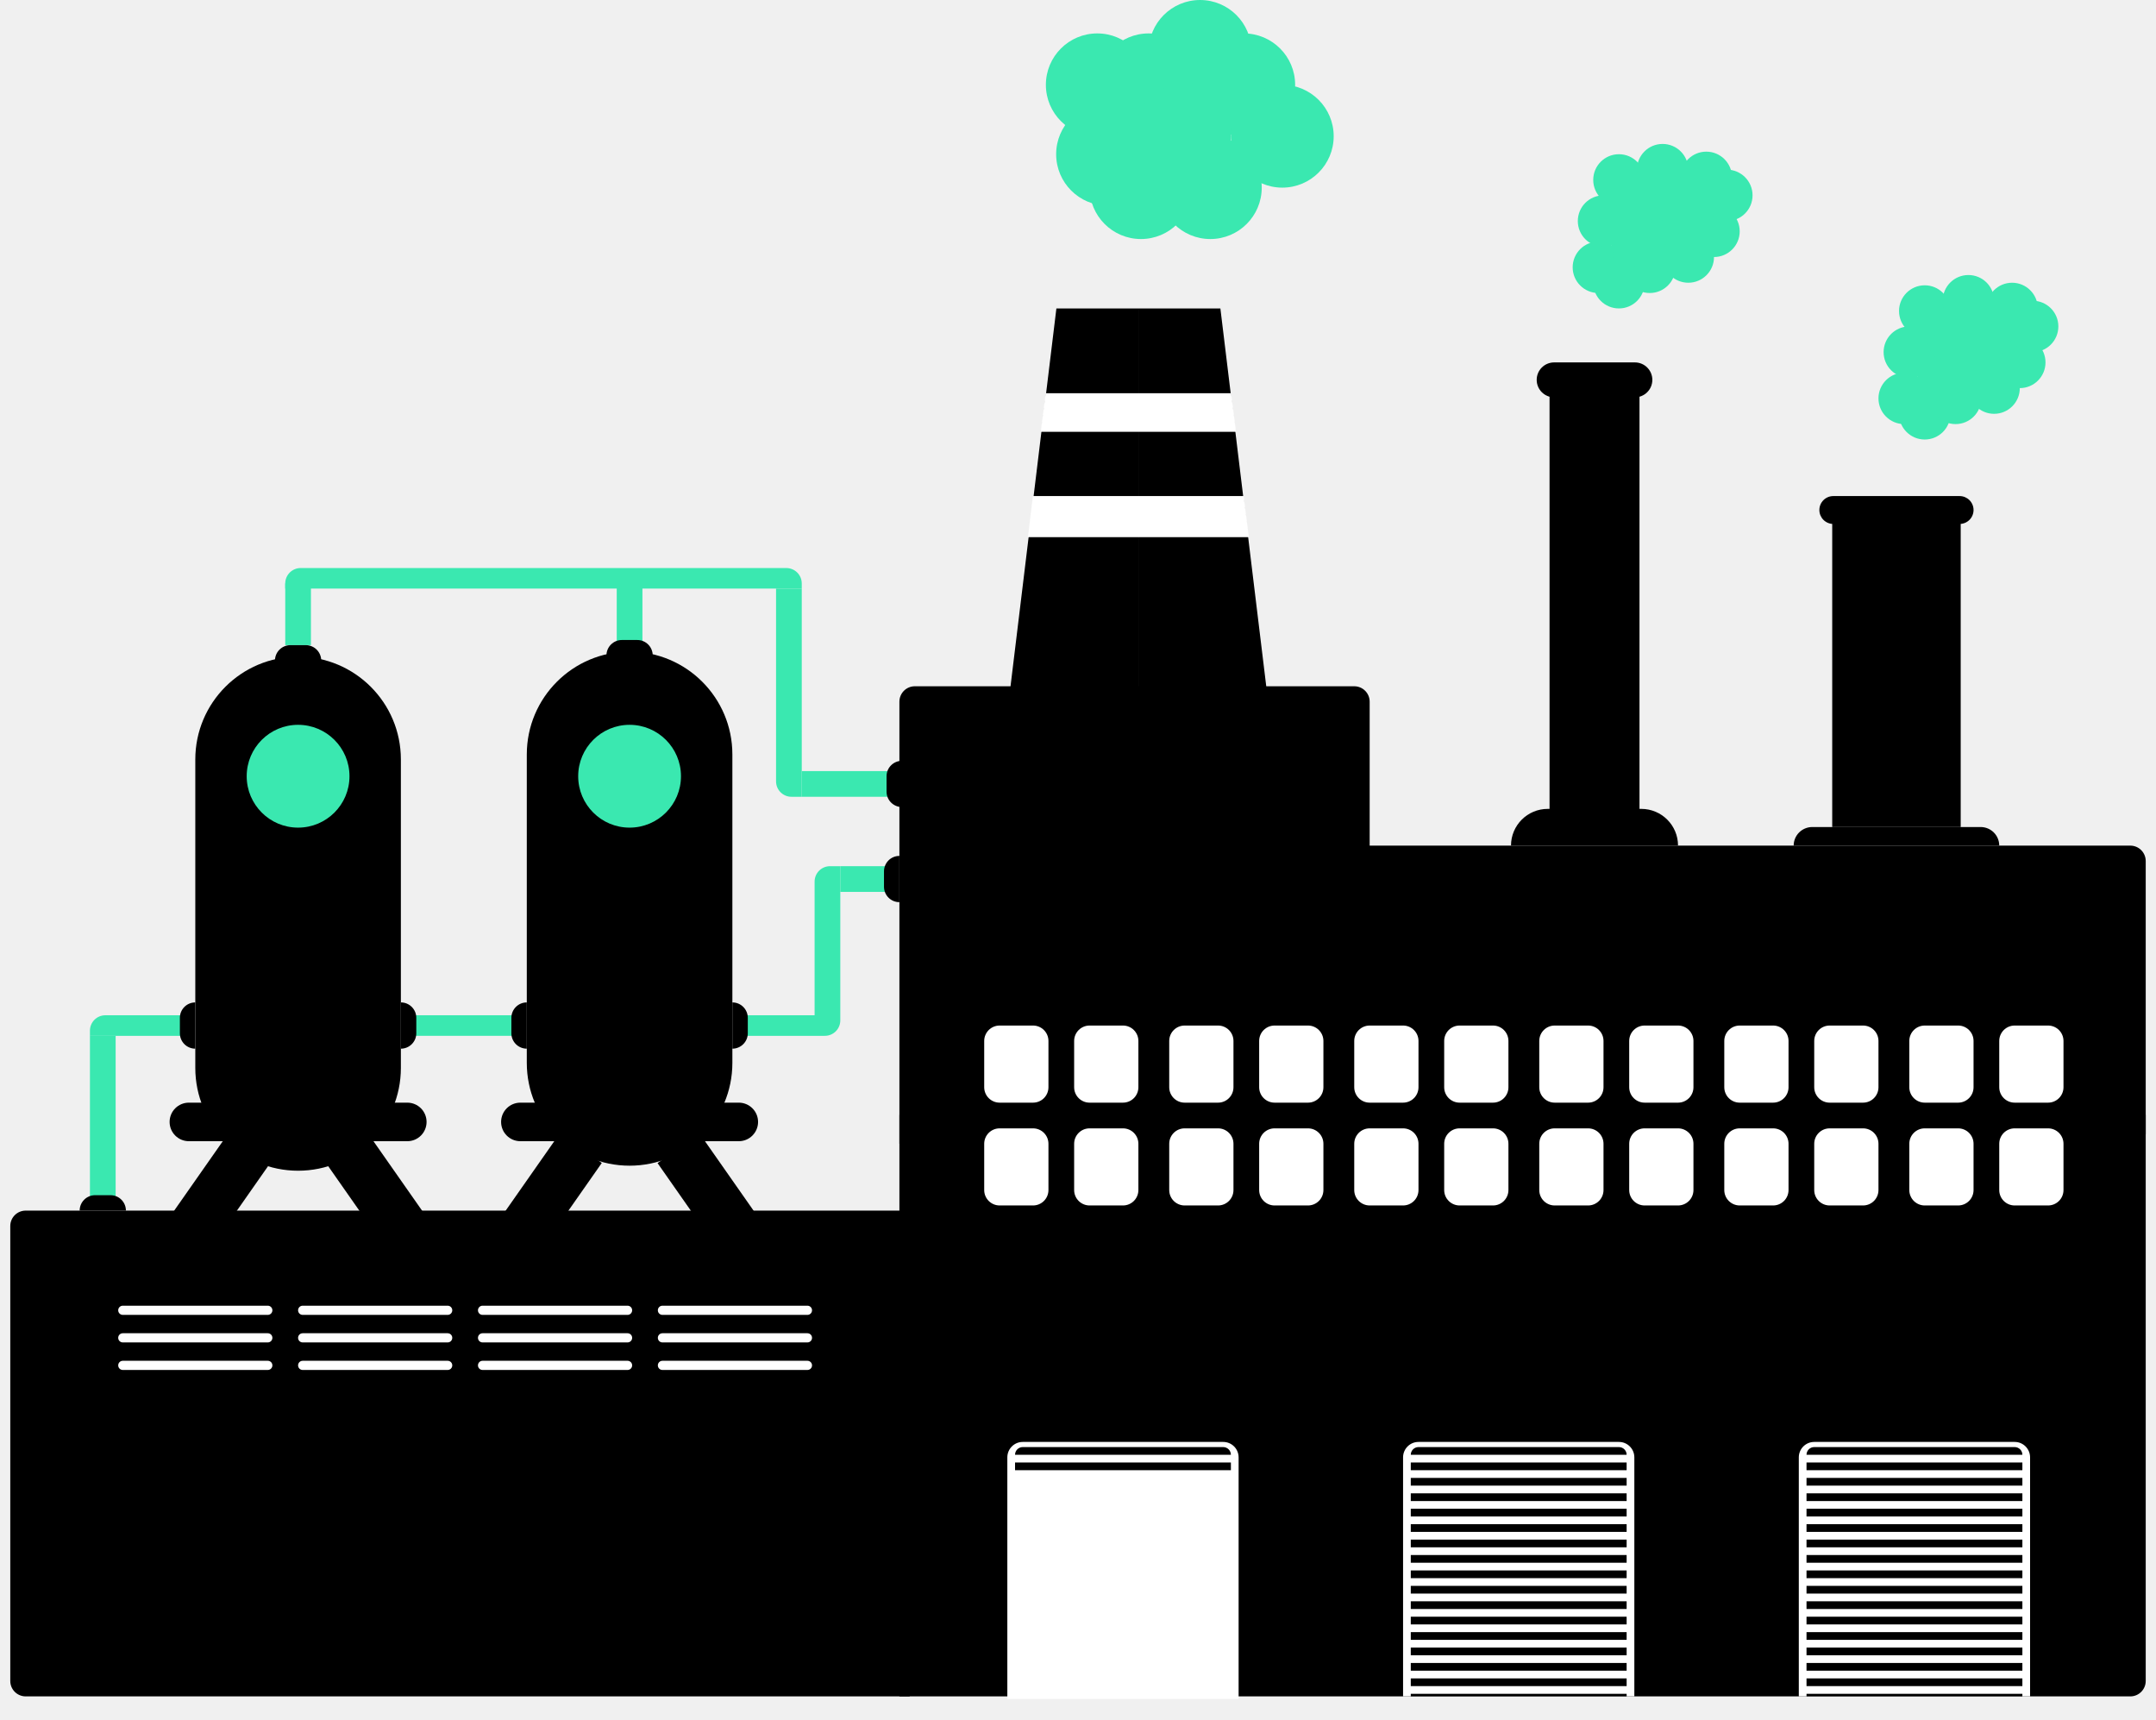
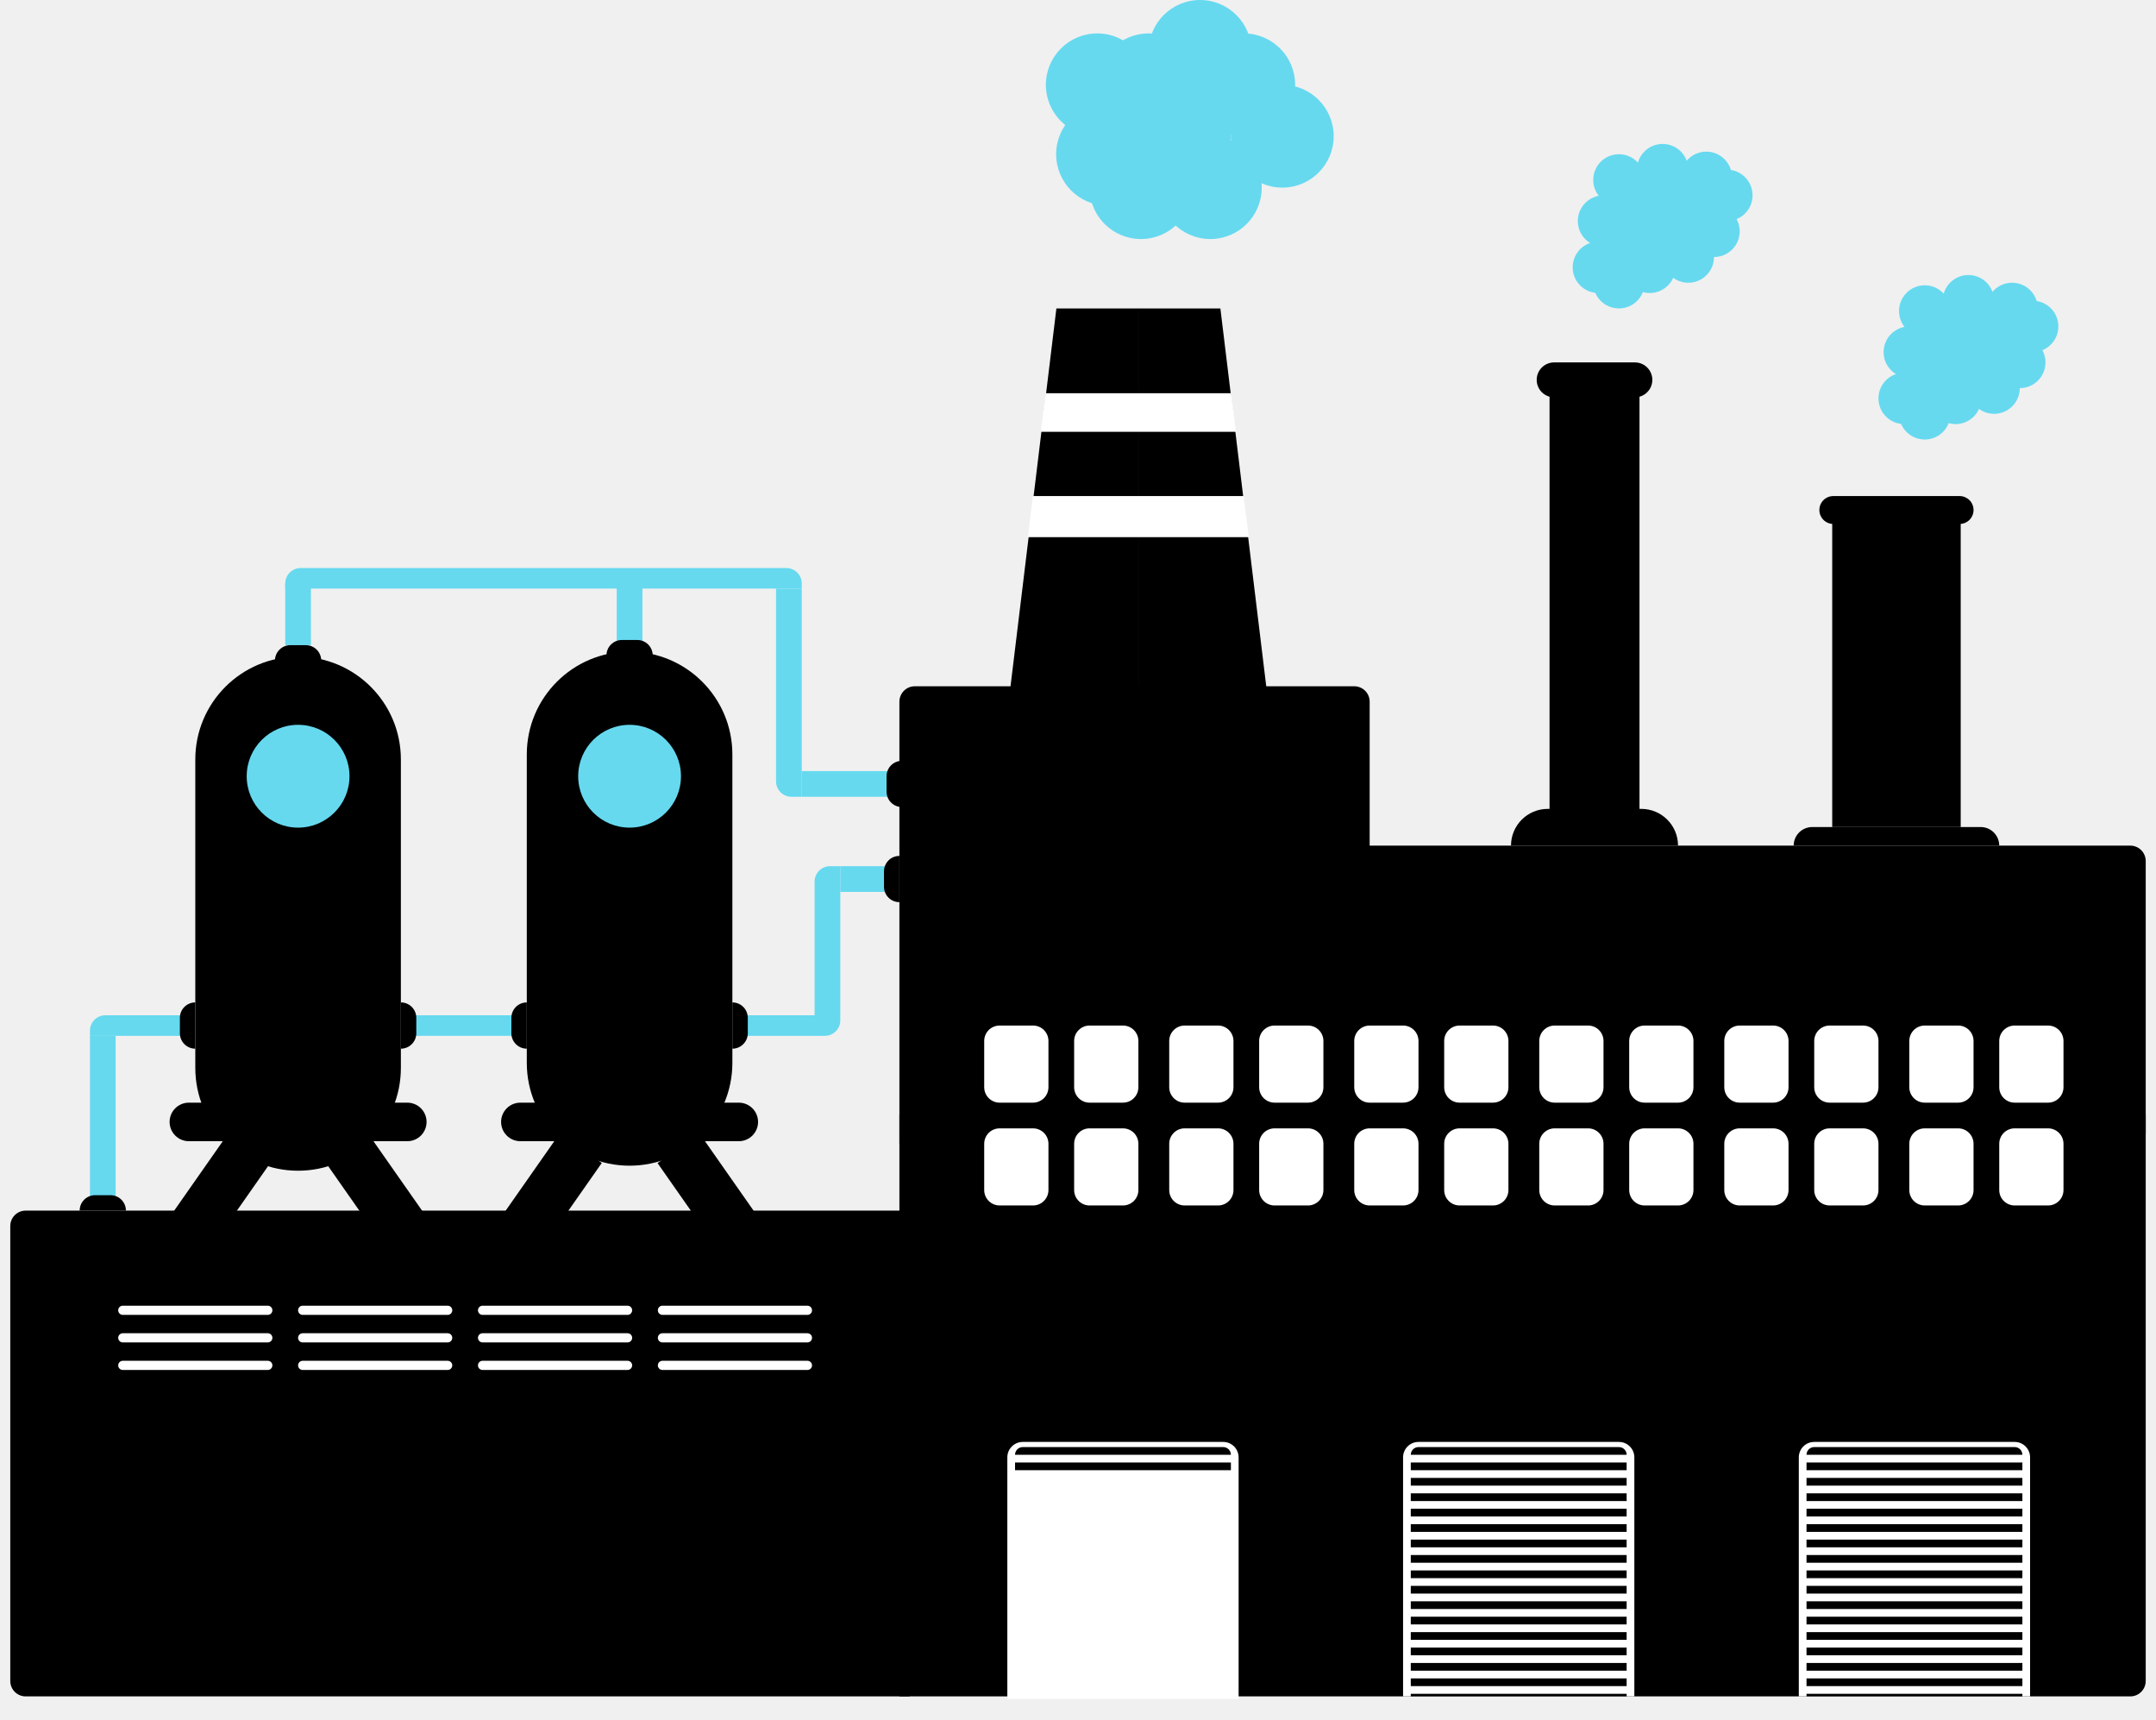
<svg xmlns="http://www.w3.org/2000/svg" viewBox="0 0 839 669" fill="none">
  <g>
-     <path d="M4 477C4 473.686 6.686 471 10 471H354V660H10C6.686 660 4 657.314 4 654V477Z" fill="black" />
-     <path d="M350 434C350 430.686 352.686 428 356 428H829C832.314 428 835 430.686 835 434V654C835 657.314 832.314 660 829 660H350V434Z" fill="black" />
-     <rect x="111" y="227" width="10" height="24" fill="#3AE8B0" />
-     <path d="M111 227C111 223.686 113.686 221 117 221H306C309.314 221 312 223.686 312 227V229H111V227Z" fill="#3AE8B0" />
-     <rect x="240" y="227" width="10" height="24" fill="#3AE8B0" />
-     <path d="M317 343C317 339.686 319.686 337 323 337H327V395H317V343Z" fill="#3AE8B0" />
-     <path d="M350 273C350 269.686 352.686 267 356 267H527C530.314 267 533 269.686 533 273V445H350V273Z" fill="black" />
-     <rect x="519" y="329" width="316" height="118" rx="6" fill="black" />
+     <path d="M4 477C4 473.686 6.686 471 10 471H354V660H10C6.686 660 4 657.314 4 654V477Z" fill="#000" />
+     <path d="M350 434C350 430.686 352.686 428 356 428H829C832.314 428 835 430.686 835 434V654C835 657.314 832.314 660 829 660H350V434Z" fill="#000" />
+     <rect x="111" y="227" width="10" height="24" fill="#66d9ef" />
+     <path d="M111 227C111 223.686 113.686 221 117 221H306C309.314 221 312 223.686 312 227V229H111V227Z" fill="#66d9ef" />
+     <rect x="240" y="227" width="10" height="24" fill="#66d9ef" />
+     <path d="M317 343C317 339.686 319.686 337 323 337H327V395H317V343Z" fill="#66d9ef" />
+     <path d="M350 273C350 269.686 352.686 267 356 267H527C530.314 267 533 269.686 533 273V445H350V273Z" fill="#000" />
+     <rect x="519" y="329" width="316" height="118" rx="6" fill="#000" />
    <rect x="383" y="399" width="25" height="30" rx="6" fill="white" />
    <rect x="418" y="399" width="25" height="30" rx="6" fill="white" />
    <rect x="383" y="439" width="25" height="30" rx="6" fill="white" />
    <rect x="418" y="439" width="25" height="30" rx="6" fill="white" />
    <rect x="455" y="399" width="25" height="30" rx="6" fill="white" />
    <rect x="490" y="399" width="25" height="30" rx="6" fill="white" />
    <rect x="455" y="439" width="25" height="30" rx="6" fill="white" />
    <rect x="490" y="439" width="25" height="30" rx="6" fill="white" />
    <rect x="527" y="399" width="25" height="30" rx="6" fill="white" />
    <rect x="562" y="399" width="25" height="30" rx="6" fill="white" />
    <rect x="527" y="439" width="25" height="30" rx="6" fill="white" />
    <rect x="562" y="439" width="25" height="30" rx="6" fill="white" />
    <rect x="599" y="399" width="25" height="30" rx="6" fill="white" />
    <rect x="634" y="399" width="25" height="30" rx="6" fill="white" />
    <rect x="599" y="439" width="25" height="30" rx="6" fill="white" />
    <rect x="634" y="439" width="25" height="30" rx="6" fill="white" />
    <rect x="671" y="399" width="25" height="30" rx="6" fill="white" />
    <rect x="706" y="399" width="25" height="30" rx="6" fill="white" />
    <rect x="671" y="439" width="25" height="30" rx="6" fill="white" />
    <rect x="706" y="439" width="25" height="30" rx="6" fill="white" />
    <rect x="743" y="399" width="25" height="30" rx="6" fill="white" />
    <rect x="778" y="399" width="25" height="30" rx="6" fill="white" />
    <rect x="743" y="439" width="25" height="30" rx="6" fill="white" />
    <rect x="778" y="439" width="25" height="30" rx="6" fill="white" />
-     <path d="M302 229H312V310H308C304.686 310 302 307.314 302 304V229Z" fill="#3AE8B0" />
-     <rect x="312" y="300" width="34" height="10" fill="#3AE8B0" />
-     <rect x="327" y="337" width="18" height="10" fill="#3AE8B0" />
-     <path d="M290 395H327V397C327 400.314 324.314 403 321 403H290V395Z" fill="#3AE8B0" />
-     <rect x="161" y="395" width="39" height="8" fill="#3AE8B0" />
-     <path d="M205 293.526C205 271.435 222.909 253.526 245 253.526V253.526C267.091 253.526 285 271.435 285 293.526V413.526C285 435.618 267.091 453.526 245 453.526V453.526C222.909 453.526 205 435.618 205 413.526V293.526Z" fill="black" />
-     <path d="M236 255C236 251.686 238.686 249 242 249H248C251.314 249 254 251.686 254 255V255.789H236V255Z" fill="black" />
-     <path d="M285 390C288.314 390 291 392.686 291 396V402C291 405.314 288.314 408 285 408V408V390V390Z" fill="black" />
-     <path d="M156 390C159.314 390 162 392.686 162 396V402C162 405.314 159.314 408 156 408V408V390V390Z" fill="black" />
-     <path d="M351 314C347.686 314 345 311.314 345 308V302C345 298.686 347.686 296 351 296V296V314V314Z" fill="black" />
-     <path d="M205 408C201.686 408 199 405.314 199 402V396C199 392.686 201.686 390 205 390V390V408V408Z" fill="black" />
-     <path d="M35 401C35 397.686 37.686 395 41 395H71V403H35V401Z" fill="#3AE8B0" />
-     <rect x="35" y="403" width="10" height="63" fill="#3AE8B0" />
-     <path d="M76 408C72.686 408 70 405.314 70 402V396C70 392.686 72.686 390 76 390V390V408V408Z" fill="black" />
-     <path d="M31 471C31 467.686 33.686 465 37 465H43C46.314 465 49 467.686 49 471V471H31V471Z" fill="black" />
-     <path d="M350 351C346.686 351 344 348.314 344 345V339C344 335.686 346.686 333 350 333V333V351V351Z" fill="black" />
-     <path d="M588 329C588 321.104 594.401 314.704 602.297 314.704H638.703C646.599 314.704 653 321.104 653 329V329H588V329Z" fill="black" />
-     <rect x="603" y="143.859" width="35" height="177.992" fill="black" />
-     <rect x="598" y="141" width="45" height="13.582" rx="6.791" fill="black" />
-     <path d="M698 329C698 325.005 701.239 321.766 705.234 321.766H770.766C774.761 321.766 778 325.005 778 329V329H698V329Z" fill="black" />
-     <rect x="713" y="202.404" width="50" height="119.362" fill="black" />
-     <rect x="708" y="193" width="60" height="10.851" rx="5.426" fill="black" />
-     <path d="M411.092 120H443V269H393L411.092 120Z" fill="black" />
-     <path d="M474.908 120H443V269H493L474.908 120Z" fill="black" />
+     <path d="M302 229H312V310H308C304.686 310 302 307.314 302 304V229Z" fill="#66d9ef" />
+     <rect x="312" y="300" width="34" height="10" fill="#66d9ef" />
+     <rect x="327" y="337" width="18" height="10" fill="#66d9ef" />
+     <path d="M290 395H327V397C327 400.314 324.314 403 321 403H290V395Z" fill="#66d9ef" />
+     <rect x="161" y="395" width="39" height="8" fill="#66d9ef" />
+     <path d="M205 293.526C205 271.435 222.909 253.526 245 253.526V253.526C267.091 253.526 285 271.435 285 293.526V413.526C285 435.618 267.091 453.526 245 453.526V453.526C222.909 453.526 205 435.618 205 413.526V293.526Z" fill="#000" />
+     <path d="M236 255C236 251.686 238.686 249 242 249H248C251.314 249 254 251.686 254 255V255.789H236V255Z" fill="#000" />
+     <path d="M285 390C288.314 390 291 392.686 291 396V402C291 405.314 288.314 408 285 408V408V390V390Z" fill="#000" />
+     <path d="M156 390C159.314 390 162 392.686 162 396V402C162 405.314 159.314 408 156 408V408V390V390Z" fill="#000" />
+     <path d="M351 314C347.686 314 345 311.314 345 308V302C345 298.686 347.686 296 351 296V296V314V314Z" fill="#000" />
+     <path d="M205 408C201.686 408 199 405.314 199 402V396C199 392.686 201.686 390 205 390V390V408V408Z" fill="#000" />
+     <path d="M35 401C35 397.686 37.686 395 41 395H71V403H35V401Z" fill="#66d9ef" />
+     <rect x="35" y="403" width="10" height="63" fill="#66d9ef" />
+     <path d="M76 408C72.686 408 70 405.314 70 402V396C70 392.686 72.686 390 76 390V390V408V408Z" fill="#000" />
+     <path d="M31 471C31 467.686 33.686 465 37 465H43C46.314 465 49 467.686 49 471V471H31V471Z" fill="#000" />
+     <path d="M350 351C346.686 351 344 348.314 344 345V339C344 335.686 346.686 333 350 333V333V351V351Z" fill="#000" />
+     <path d="M588 329C588 321.104 594.401 314.704 602.297 314.704H638.703C646.599 314.704 653 321.104 653 329V329H588V329Z" fill="#000" />
+     <rect x="603" y="143.859" width="35" height="177.992" fill="#000" />
+     <rect x="598" y="141" width="45" height="13.582" rx="6.791" fill="#000" />
+     <path d="M698 329C698 325.005 701.239 321.766 705.234 321.766H770.766C774.761 321.766 778 325.005 778 329V329H698V329Z" fill="#000" />
+     <rect x="713" y="202.404" width="50" height="119.362" fill="#000" />
+     <rect x="708" y="193" width="60" height="10.851" rx="5.426" fill="#000" />
+     <path d="M411.092 120H443V269H393L411.092 120Z" fill="#000" />
+     <path d="M474.908 120H443V269H493L474.908 120Z" fill="#000" />
    <path d="M406.912 153H479.083L481 168H405L406.912 153Z" fill="white" />
    <path d="M401.948 193H483.958L486 209H400L401.948 193Z" fill="white" />
-     <path d="M76 295.484C76 273.393 93.909 255.484 116 255.484V255.484C138.091 255.484 156 273.393 156 295.484V415.484C156 437.576 138.091 455.484 116 455.484V455.484C93.909 455.484 76 437.576 76 415.484V295.484Z" fill="black" />
-     <path d="M107 257C107 253.686 109.686 251 113 251H119C122.314 251 125 253.686 125 257V257.726H107V257Z" fill="black" />
-     <rect x="67" y="472.128" width="38" height="20" transform="rotate(-55 67 472.128)" fill="black" />
-     <rect width="38" height="20" transform="matrix(0.573576 0.819152 0.819152 -0.573576 126.883 452.52)" fill="black" />
-     <rect x="196" y="472.128" width="38" height="20" transform="rotate(-55 196 472.128)" fill="black" />
-     <rect width="38" height="20" transform="matrix(0.573576 0.819152 0.819152 -0.573576 255.884 452.52)" fill="black" />
+     <path d="M76 295.484C76 273.393 93.909 255.484 116 255.484V255.484C138.091 255.484 156 273.393 156 295.484V415.484C156 437.576 138.091 455.484 116 455.484V455.484C93.909 455.484 76 437.576 76 415.484V295.484Z" fill="#000" />
+     <path d="M107 257C107 253.686 109.686 251 113 251H119C122.314 251 125 253.686 125 257V257.726H107V257Z" fill="#000" />
+     <rect x="67" y="472.128" width="38" height="20" transform="rotate(-55 67 472.128)" fill="#000" />
+     <rect width="38" height="20" transform="matrix(0.573576 0.819152 0.819152 -0.573576 126.883 452.52)" fill="#000" />
+     <rect x="196" y="472.128" width="38" height="20" transform="rotate(-55 196 472.128)" fill="#000" />
+     <rect width="38" height="20" transform="matrix(0.573576 0.819152 0.819152 -0.573576 255.884 452.52)" fill="#000" />
    <path d="M392 567C392 563.686 394.686 561 398 561H476C479.314 561 482 563.686 482 567V661H392V567Z" fill="white" />
-     <path d="M395 566C395 564.343 396.343 563 398 563H476C477.657 563 479 564.343 479 566V566H395V566Z" fill="black" />
+     <path d="M395 566C395 564.343 396.343 563 398 563H476C477.657 563 479 564.343 479 566V566H395V566Z" fill="#000" />
    <path d="M700 567C700 563.686 702.686 561 706 561H784C787.314 561 790 563.686 790 567V660H700V567Z" fill="white" />
-     <rect x="703" y="569" width="84" height="3" fill="black" />
-     <rect x="703" y="575" width="84" height="3" fill="black" />
-     <rect x="703" y="581" width="84" height="3" fill="black" />
-     <rect x="703" y="587" width="84" height="3" fill="black" />
-     <rect x="703" y="593" width="84" height="3" fill="black" />
-     <rect x="703" y="599" width="84" height="3" fill="black" />
-     <rect x="703" y="605" width="84" height="3" fill="black" />
-     <rect x="703" y="611" width="84" height="3" fill="black" />
-     <rect x="703" y="617" width="84" height="3" fill="black" />
-     <rect x="703" y="623" width="84" height="3" fill="black" />
-     <rect x="703" y="629" width="84" height="3" fill="black" />
-     <rect x="703" y="635" width="84" height="3" fill="black" />
-     <rect x="703" y="641" width="84" height="3" fill="black" />
-     <rect x="703" y="647" width="84" height="3" fill="black" />
-     <rect x="703" y="653" width="84" height="3" fill="black" />
-     <rect x="703" y="659" width="84" height="1" fill="black" />
-     <path d="M703 566C703 564.343 704.343 563 706 563H784C785.657 563 787 564.343 787 566V566H703V566Z" fill="black" />
+     <rect x="703" y="569" width="84" height="3" fill="#000" />
+     <rect x="703" y="575" width="84" height="3" fill="#000" />
+     <rect x="703" y="581" width="84" height="3" fill="#000" />
+     <rect x="703" y="587" width="84" height="3" fill="#000" />
+     <rect x="703" y="593" width="84" height="3" fill="#000" />
+     <rect x="703" y="599" width="84" height="3" fill="#000" />
+     <rect x="703" y="605" width="84" height="3" fill="#000" />
+     <rect x="703" y="611" width="84" height="3" fill="#000" />
+     <rect x="703" y="617" width="84" height="3" fill="#000" />
+     <rect x="703" y="623" width="84" height="3" fill="#000" />
+     <rect x="703" y="629" width="84" height="3" fill="#000" />
+     <rect x="703" y="635" width="84" height="3" fill="#000" />
+     <rect x="703" y="641" width="84" height="3" fill="#000" />
+     <rect x="703" y="647" width="84" height="3" fill="#000" />
+     <rect x="703" y="653" width="84" height="3" fill="#000" />
+     <rect x="703" y="659" width="84" height="1" fill="#000" />
+     <path d="M703 566C703 564.343 704.343 563 706 563H784C785.657 563 787 564.343 787 566V566H703V566Z" fill="#000" />
    <path d="M546 567C546 563.686 548.686 561 552 561H630C633.314 561 636 563.686 636 567V660H546V567Z" fill="white" />
-     <rect x="395" y="569" width="84" height="3" fill="black" />
-     <rect x="549" y="569" width="84" height="3" fill="black" />
-     <rect x="549" y="575" width="84" height="3" fill="black" />
-     <rect x="549" y="581" width="84" height="3" fill="black" />
-     <rect x="549" y="587" width="84" height="3" fill="black" />
-     <rect x="549" y="593" width="84" height="3" fill="black" />
-     <rect x="549" y="599" width="84" height="3" fill="black" />
-     <rect x="549" y="605" width="84" height="3" fill="black" />
-     <rect x="549" y="611" width="84" height="3" fill="black" />
-     <rect x="549" y="617" width="84" height="3" fill="black" />
-     <rect x="549" y="623" width="84" height="3" fill="black" />
-     <rect x="549" y="629" width="84" height="3" fill="black" />
-     <rect x="549" y="635" width="84" height="3" fill="black" />
-     <rect x="549" y="641" width="84" height="3" fill="black" />
-     <rect x="549" y="647" width="84" height="3" fill="black" />
-     <rect x="549" y="653" width="84" height="3" fill="black" />
-     <rect x="549" y="659" width="84" height="1" fill="black" />
-     <path d="M549 566C549 564.343 550.343 563 552 563H630C631.657 563 633 564.343 633 566V566H549V566Z" fill="black" />
-     <circle cx="431" cy="60" r="20" fill="#3AE8B0" />
-     <circle cx="444" cy="73" r="20" fill="#3AE8B0" />
-     <circle cx="471" cy="73" r="20" fill="#3AE8B0" />
-     <circle cx="459" cy="53" r="20" fill="#3AE8B0" />
-     <circle cx="447" cy="33" r="20" fill="#3AE8B0" />
-     <circle cx="427" cy="33" r="20" fill="#3AE8B0" />
-     <circle cx="467" cy="20" r="20" fill="#3AE8B0" />
-     <circle cx="484" cy="33" r="20" fill="#3AE8B0" />
-     <circle cx="499" cy="53" r="20" fill="#3AE8B0" />
-     <circle cx="622" cy="104" r="10" fill="#3AE8B0" />
-     <circle cx="630" cy="110" r="10" fill="#3AE8B0" />
-     <circle cx="642" cy="104" r="10" fill="#3AE8B0" />
-     <circle cx="637" cy="94" r="10" fill="#3AE8B0" />
-     <circle cx="624" cy="86" r="10" fill="#3AE8B0" />
-     <circle cx="640" cy="79" r="10" fill="#3AE8B0" />
-     <circle cx="652" cy="89" r="10" fill="#3AE8B0" />
-     <circle cx="657" cy="100" r="10" fill="#3AE8B0" />
-     <circle cx="667" cy="90" r="10" fill="#3AE8B0" />
-     <circle cx="654" cy="79" r="10" fill="#3AE8B0" />
-     <circle cx="630" cy="70" r="10" fill="#3AE8B0" />
-     <circle cx="647" cy="66" r="10" fill="#3AE8B0" />
-     <circle cx="664" cy="69" r="10" fill="#3AE8B0" />
-     <circle cx="672" cy="76" r="10" fill="#3AE8B0" />
-     <circle cx="741" cy="155" r="10" fill="#3AE8B0" />
-     <circle cx="749" cy="161" r="10" fill="#3AE8B0" />
-     <circle cx="761" cy="155" r="10" fill="#3AE8B0" />
-     <circle cx="756" cy="145" r="10" fill="#3AE8B0" />
-     <circle cx="743" cy="137" r="10" fill="#3AE8B0" />
-     <circle cx="759" cy="130" r="10" fill="#3AE8B0" />
-     <circle cx="771" cy="140" r="10" fill="#3AE8B0" />
-     <circle cx="776" cy="151" r="10" fill="#3AE8B0" />
-     <circle cx="786" cy="141" r="10" fill="#3AE8B0" />
-     <circle cx="773" cy="130" r="10" fill="#3AE8B0" />
-     <circle cx="749" cy="121" r="10" fill="#3AE8B0" />
-     <circle cx="766" cy="117" r="10" fill="#3AE8B0" />
-     <circle cx="783" cy="120" r="10" fill="#3AE8B0" />
-     <circle cx="791" cy="127" r="10" fill="#3AE8B0" />
-     <circle cx="116" cy="302" r="20" fill="#3AE8B0" />
-     <circle cx="245" cy="302" r="20" fill="#3AE8B0" />
+     <rect x="395" y="569" width="84" height="3" fill="#000" />
+     <rect x="549" y="569" width="84" height="3" fill="#000" />
+     <rect x="549" y="575" width="84" height="3" fill="#000" />
+     <rect x="549" y="581" width="84" height="3" fill="#000" />
+     <rect x="549" y="587" width="84" height="3" fill="#000" />
+     <rect x="549" y="593" width="84" height="3" fill="#000" />
+     <rect x="549" y="599" width="84" height="3" fill="#000" />
+     <rect x="549" y="605" width="84" height="3" fill="#000" />
+     <rect x="549" y="611" width="84" height="3" fill="#000" />
+     <rect x="549" y="617" width="84" height="3" fill="#000" />
+     <rect x="549" y="623" width="84" height="3" fill="#000" />
+     <rect x="549" y="629" width="84" height="3" fill="#000" />
+     <rect x="549" y="635" width="84" height="3" fill="#000" />
+     <rect x="549" y="641" width="84" height="3" fill="#000" />
+     <rect x="549" y="647" width="84" height="3" fill="#000" />
+     <rect x="549" y="653" width="84" height="3" fill="#000" />
+     <rect x="549" y="659" width="84" height="1" fill="#000" />
+     <path d="M549 566C549 564.343 550.343 563 552 563H630C631.657 563 633 564.343 633 566V566H549V566Z" fill="#000" />
+     <circle cx="431" cy="60" r="20" fill="#66d9ef" />
+     <circle cx="444" cy="73" r="20" fill="#66d9ef" />
+     <circle cx="471" cy="73" r="20" fill="#66d9ef" />
+     <circle cx="459" cy="53" r="20" fill="#66d9ef" />
+     <circle cx="447" cy="33" r="20" fill="#66d9ef" />
+     <circle cx="427" cy="33" r="20" fill="#66d9ef" />
+     <circle cx="467" cy="20" r="20" fill="#66d9ef" />
+     <circle cx="484" cy="33" r="20" fill="#66d9ef" />
+     <circle cx="499" cy="53" r="20" fill="#66d9ef" />
+     <circle cx="622" cy="104" r="10" fill="#66d9ef" />
+     <circle cx="630" cy="110" r="10" fill="#66d9ef" />
+     <circle cx="642" cy="104" r="10" fill="#66d9ef" />
+     <circle cx="637" cy="94" r="10" fill="#66d9ef" />
+     <circle cx="624" cy="86" r="10" fill="#66d9ef" />
+     <circle cx="640" cy="79" r="10" fill="#66d9ef" />
+     <circle cx="652" cy="89" r="10" fill="#66d9ef" />
+     <circle cx="657" cy="100" r="10" fill="#66d9ef" />
+     <circle cx="667" cy="90" r="10" fill="#66d9ef" />
+     <circle cx="654" cy="79" r="10" fill="#66d9ef" />
+     <circle cx="630" cy="70" r="10" fill="#66d9ef" />
+     <circle cx="647" cy="66" r="10" fill="#66d9ef" />
+     <circle cx="664" cy="69" r="10" fill="#66d9ef" />
+     <circle cx="672" cy="76" r="10" fill="#66d9ef" />
+     <circle cx="741" cy="155" r="10" fill="#66d9ef" />
+     <circle cx="749" cy="161" r="10" fill="#66d9ef" />
+     <circle cx="761" cy="155" r="10" fill="#66d9ef" />
+     <circle cx="756" cy="145" r="10" fill="#66d9ef" />
+     <circle cx="743" cy="137" r="10" fill="#66d9ef" />
+     <circle cx="759" cy="130" r="10" fill="#66d9ef" />
+     <circle cx="771" cy="140" r="10" fill="#66d9ef" />
+     <circle cx="776" cy="151" r="10" fill="#66d9ef" />
+     <circle cx="786" cy="141" r="10" fill="#66d9ef" />
+     <circle cx="773" cy="130" r="10" fill="#66d9ef" />
+     <circle cx="749" cy="121" r="10" fill="#66d9ef" />
+     <circle cx="766" cy="117" r="10" fill="#66d9ef" />
+     <circle cx="783" cy="120" r="10" fill="#66d9ef" />
+     <circle cx="791" cy="127" r="10" fill="#66d9ef" />
+     <circle cx="116" cy="302" r="20" fill="#66d9ef" />
+     <circle cx="245" cy="302" r="20" fill="#66d9ef" />
    <rect x="46" y="508" width="60" height="3.571" rx="1.786" fill="white" />
    <rect x="46" y="518.714" width="60" height="3.571" rx="1.786" fill="white" />
    <rect x="46" y="529.429" width="60" height="3.571" rx="1.786" fill="white" />
    <rect x="116" y="508" width="60" height="3.571" rx="1.786" fill="white" />
    <rect x="116" y="518.714" width="60" height="3.571" rx="1.786" fill="white" />
    <rect x="116" y="529.429" width="60" height="3.571" rx="1.786" fill="white" />
    <rect x="186" y="508" width="60" height="3.571" rx="1.786" fill="white" />
    <rect x="186" y="518.714" width="60" height="3.571" rx="1.786" fill="white" />
    <rect x="186" y="529.429" width="60" height="3.571" rx="1.786" fill="white" />
    <rect x="256" y="508" width="60" height="3.571" rx="1.786" fill="white" />
    <rect x="256" y="518.714" width="60" height="3.571" rx="1.786" fill="white" />
    <rect x="256" y="529.429" width="60" height="3.571" rx="1.786" fill="white" />
-     <rect x="66" y="429" width="100" height="15" rx="7.5" fill="black" />
-     <rect x="195" y="429" width="100" height="15" rx="7.5" fill="black" />
+     <rect x="66" y="429" width="100" height="15" rx="7.5" fill="#000" />
+     <rect x="195" y="429" width="100" height="15" rx="7.5" fill="#000" />
  </g>
</svg>
